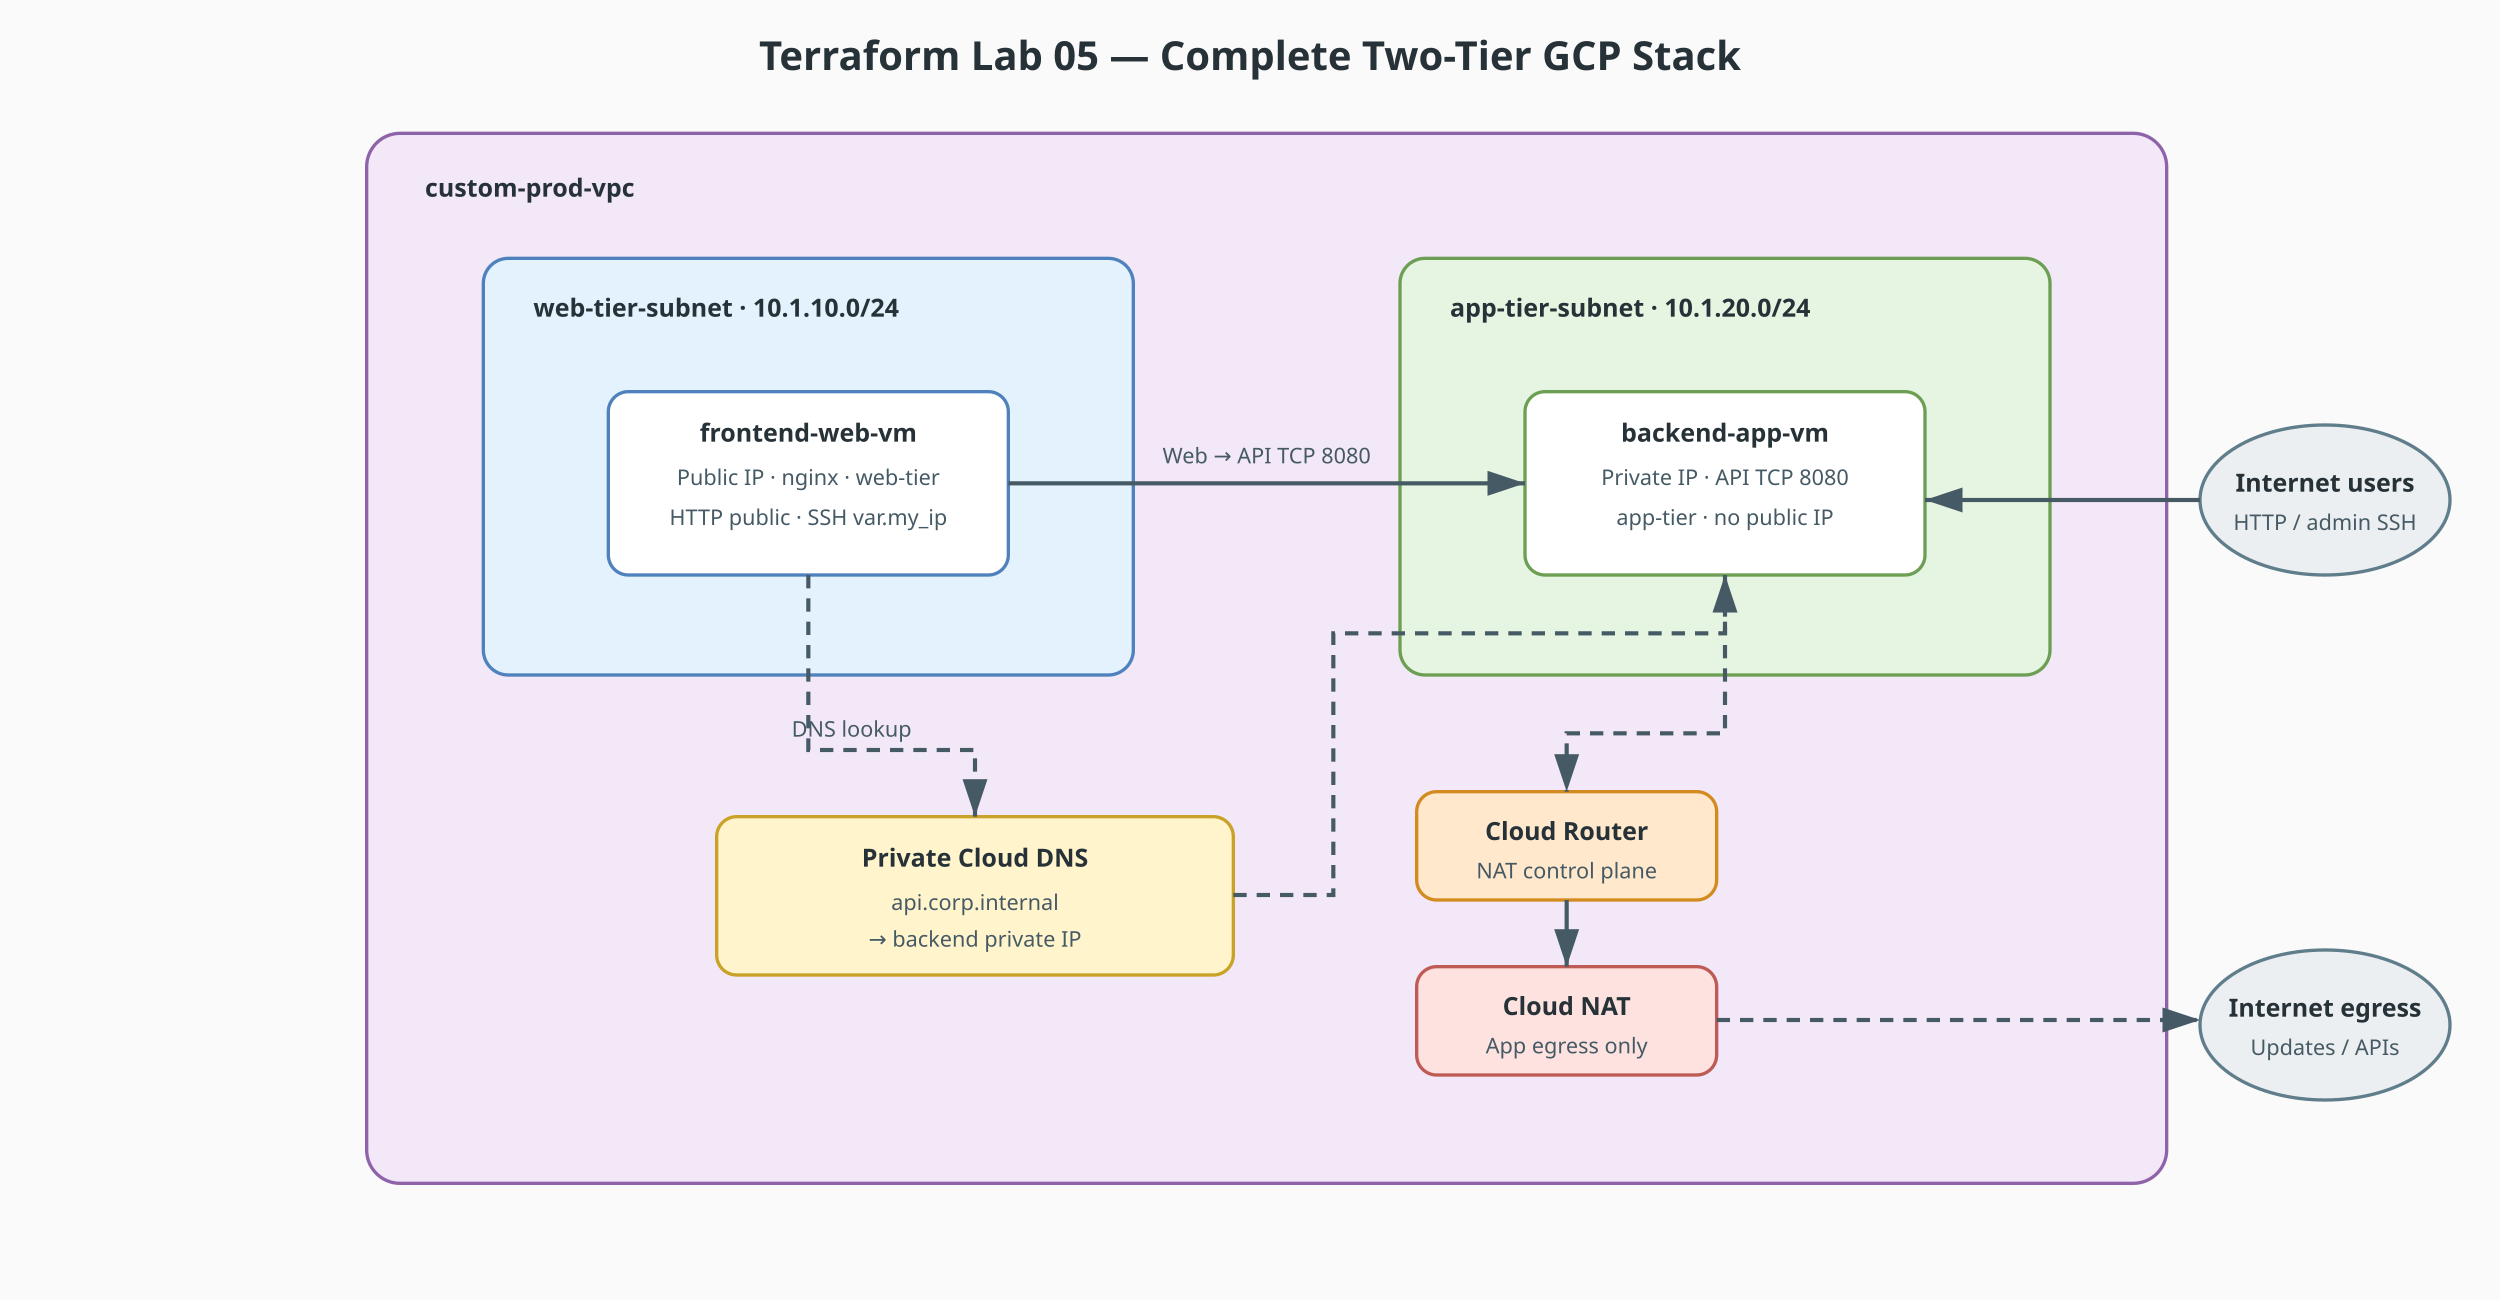
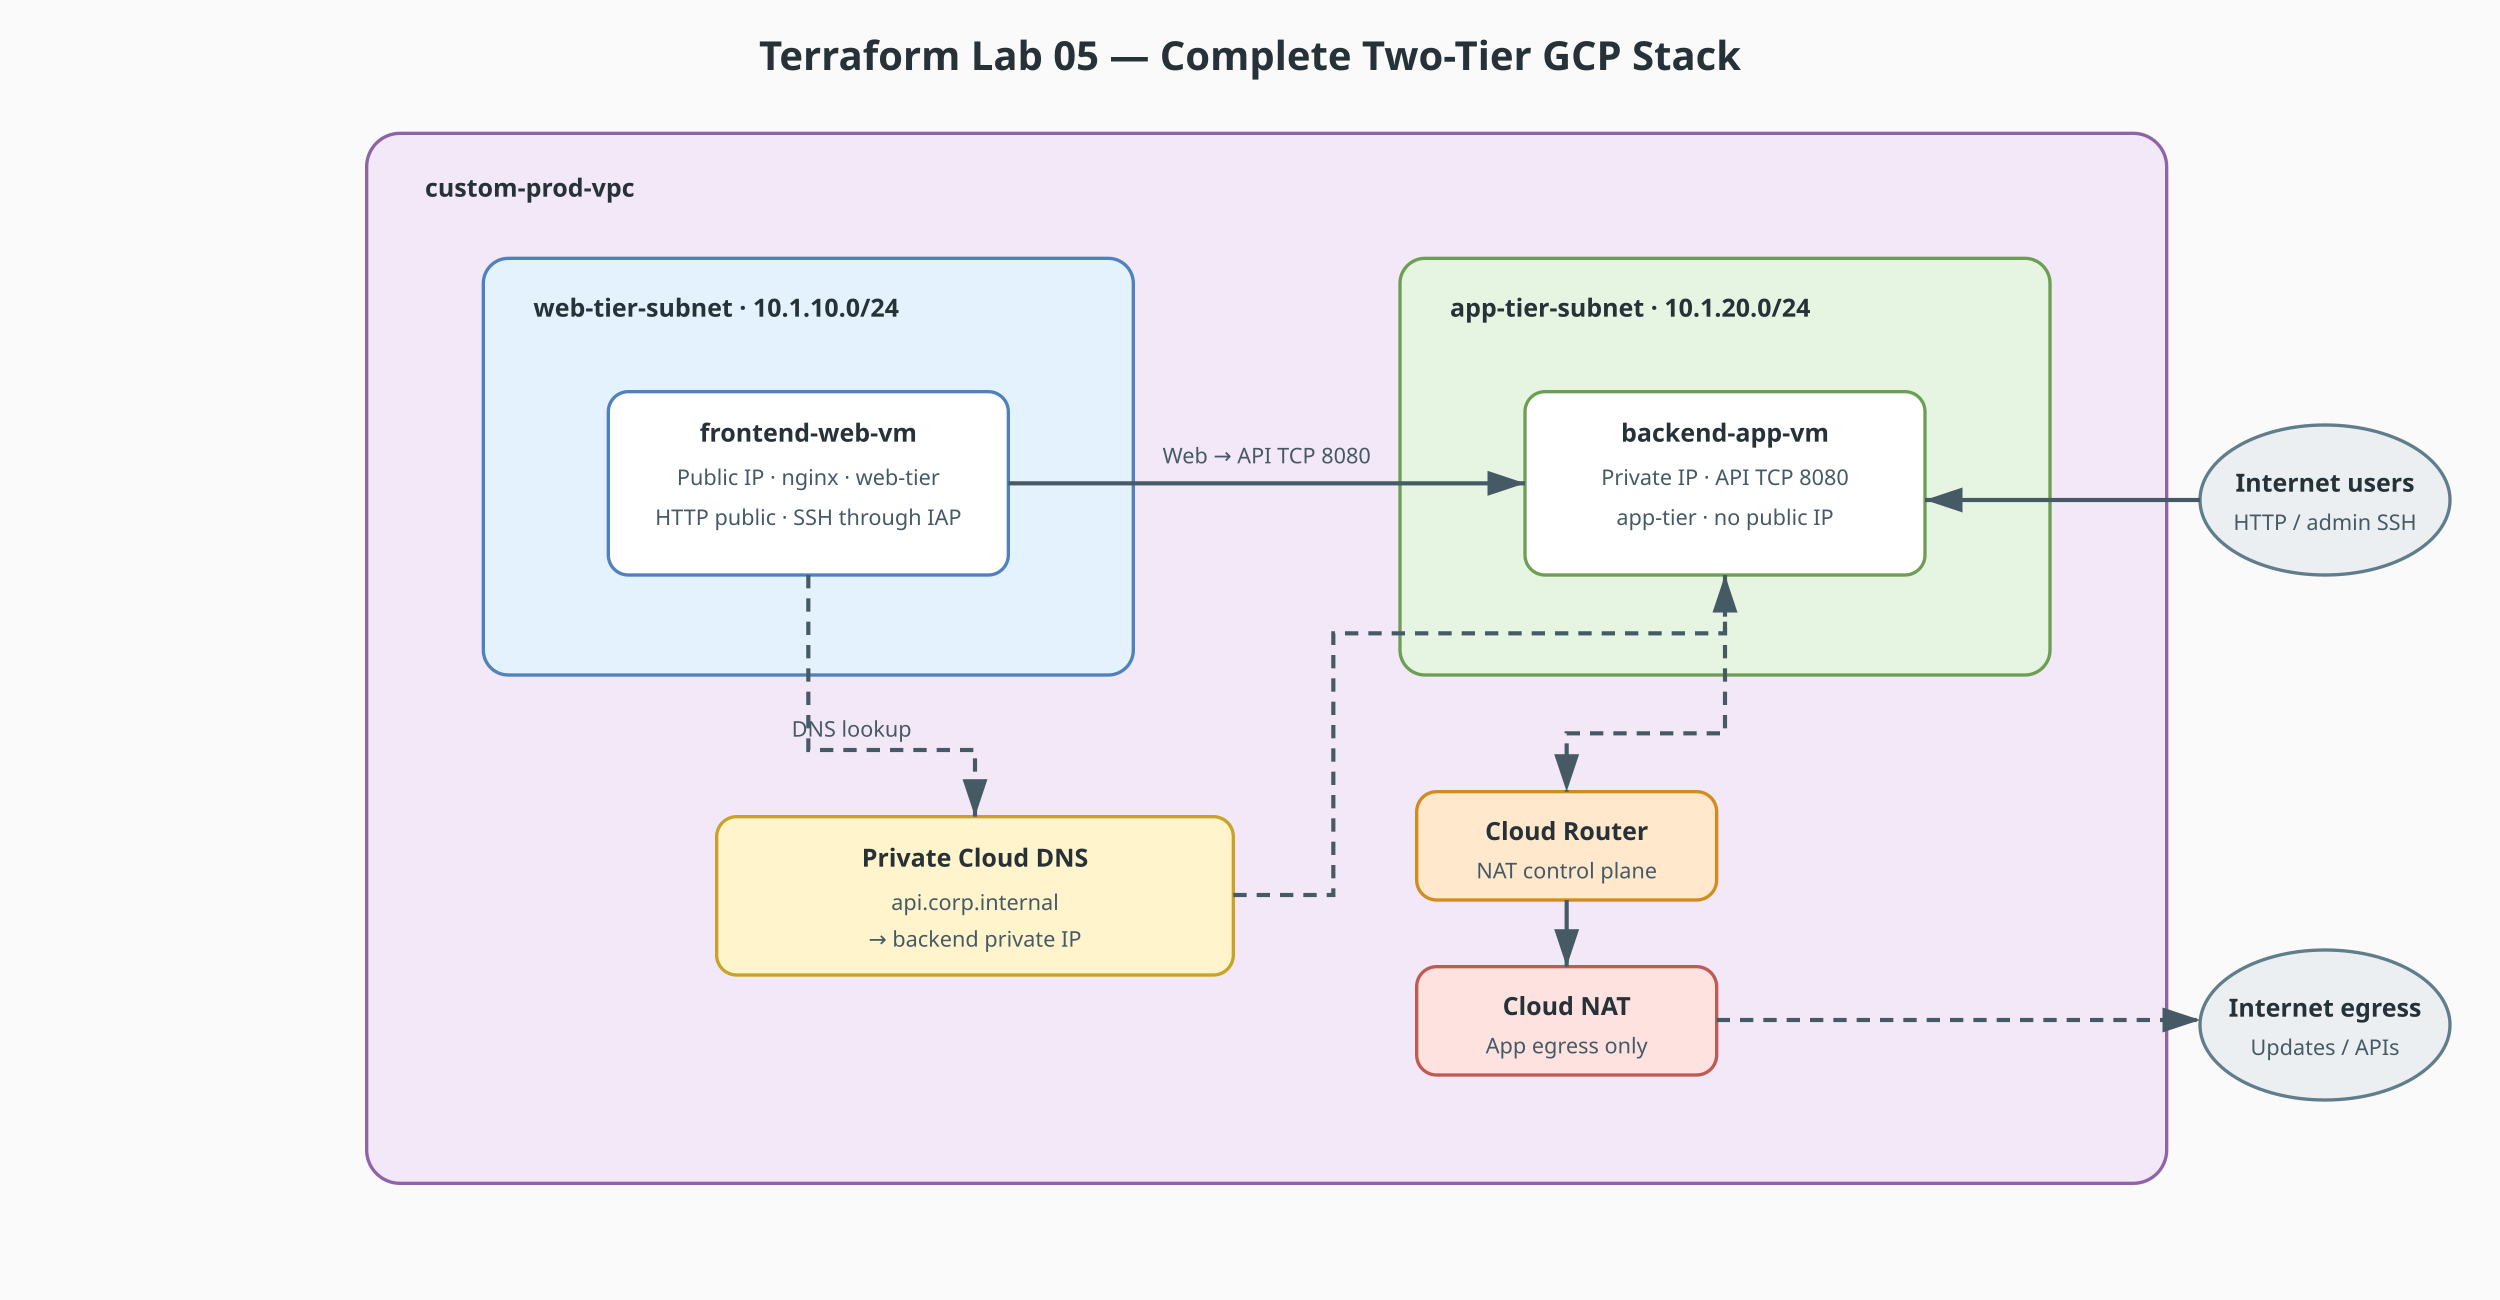
<svg xmlns="http://www.w3.org/2000/svg" width="1500" height="780" viewBox="0 0 1500 780" role="img" aria-label="Two tier GCP network with web and app subnets">
  <defs>
    <marker id="a" markerWidth="10" markerHeight="10" refX="9" refY="3" orient="auto">
      <path d="M0 0L0 6L9 3z" fill="#455a64" />
    </marker>
    <style>.t{font:700 24px system-ui;fill:#263238}.h{font:700 15px system-ui;fill:#263238}.p{font:13px system-ui;fill:#455a64}.e{stroke:#455a64;stroke-width:2.5;fill:none;marker-end:url(#a)}.d{stroke-dasharray:8 6}</style>
  </defs>
  <rect width="1500" height="780" fill="#fafafa" />
  <text x="750" y="42" text-anchor="middle" class="t">Terraform Lab 05 — Complete Two-Tier GCP Stack</text>
  <rect x="220" y="80" width="1080" height="630" rx="20" fill="#f3e8f7" stroke="#8e63a9" stroke-width="2" />
  <text x="255" y="118" class="h">custom-prod-vpc</text>
  <rect x="290" y="155" width="390" height="250" rx="15" fill="#e3f2fd" stroke="#4f81bd" stroke-width="2" />
  <text x="320" y="190" class="h">web-tier-subnet · 10.1.10.0/24</text>
  <rect x="365" y="235" width="240" height="110" rx="12" fill="#fff" stroke="#4f81bd" stroke-width="2" />
  <text x="485" y="265" text-anchor="middle" class="h">frontend-web-vm</text>
  <text x="485" y="291" text-anchor="middle" class="p">Public IP · nginx · web-tier</text>
-   <text x="485" y="315" text-anchor="middle" class="p">HTTP public · SSH var.my_ip</text>
+   <text x="485" y="315" text-anchor="middle" class="p">HTTP public · SSH through IAP</text>
  <rect x="840" y="155" width="390" height="250" rx="15" fill="#e6f4e2" stroke="#6c9f54" stroke-width="2" />
  <text x="870" y="190" class="h">app-tier-subnet · 10.1.20.0/24</text>
  <rect x="915" y="235" width="240" height="110" rx="12" fill="#fff" stroke="#6c9f54" stroke-width="2" />
  <text x="1035" y="265" text-anchor="middle" class="h">backend-app-vm</text>
  <text x="1035" y="291" text-anchor="middle" class="p">Private IP · API TCP 8080</text>
  <text x="1035" y="315" text-anchor="middle" class="p">app-tier · no public IP</text>
  <rect x="430" y="490" width="310" height="95" rx="12" fill="#fff4cc" stroke="#c9a227" stroke-width="2" />
  <text x="585" y="520" text-anchor="middle" class="h">Private Cloud DNS</text>
  <text x="585" y="546" text-anchor="middle" class="p">api.corp.internal</text>
  <text x="585" y="568" text-anchor="middle" class="p">→ backend private IP</text>
  <rect x="850" y="475" width="180" height="65" rx="12" fill="#ffe8cc" stroke="#d38b20" stroke-width="2" />
  <text x="940" y="504" text-anchor="middle" class="h">Cloud Router</text>
  <text x="940" y="527" text-anchor="middle" class="p">NAT control plane</text>
  <rect x="850" y="580" width="180" height="65" rx="12" fill="#fde2e0" stroke="#bf5b55" stroke-width="2" />
  <text x="940" y="609" text-anchor="middle" class="h">Cloud NAT</text>
  <text x="940" y="632" text-anchor="middle" class="p">App egress only</text>
  <ellipse cx="1395" cy="300" rx="75" ry="45" fill="#eceff1" stroke="#607d8b" stroke-width="2" />
  <text x="1395" y="295" text-anchor="middle" class="h">Internet users</text>
  <text x="1395" y="318" text-anchor="middle" class="p">HTTP / admin SSH</text>
  <ellipse cx="1395" cy="615" rx="75" ry="45" fill="#eceff1" stroke="#607d8b" stroke-width="2" />
  <text x="1395" y="610" text-anchor="middle" class="h">Internet egress</text>
  <text x="1395" y="633" text-anchor="middle" class="p">Updates / APIs</text>
  <path d="M1320 300H1155" class="e" />
  <path d="M605 290H915" class="e" />
  <text x="760" y="278" text-anchor="middle" class="p">Web → API TCP 8080</text>
  <path d="M485 345V450H585V490" class="e d" />
  <text x="475" y="442" class="p">DNS lookup</text>
  <path d="M740 537H800V380H1035V345" class="e d" />
  <path d="M1035 345V440H940V475" class="e d" />
  <path d="M940 540V580" class="e" />
  <path d="M1030 612H1320" class="e d" />
</svg>
